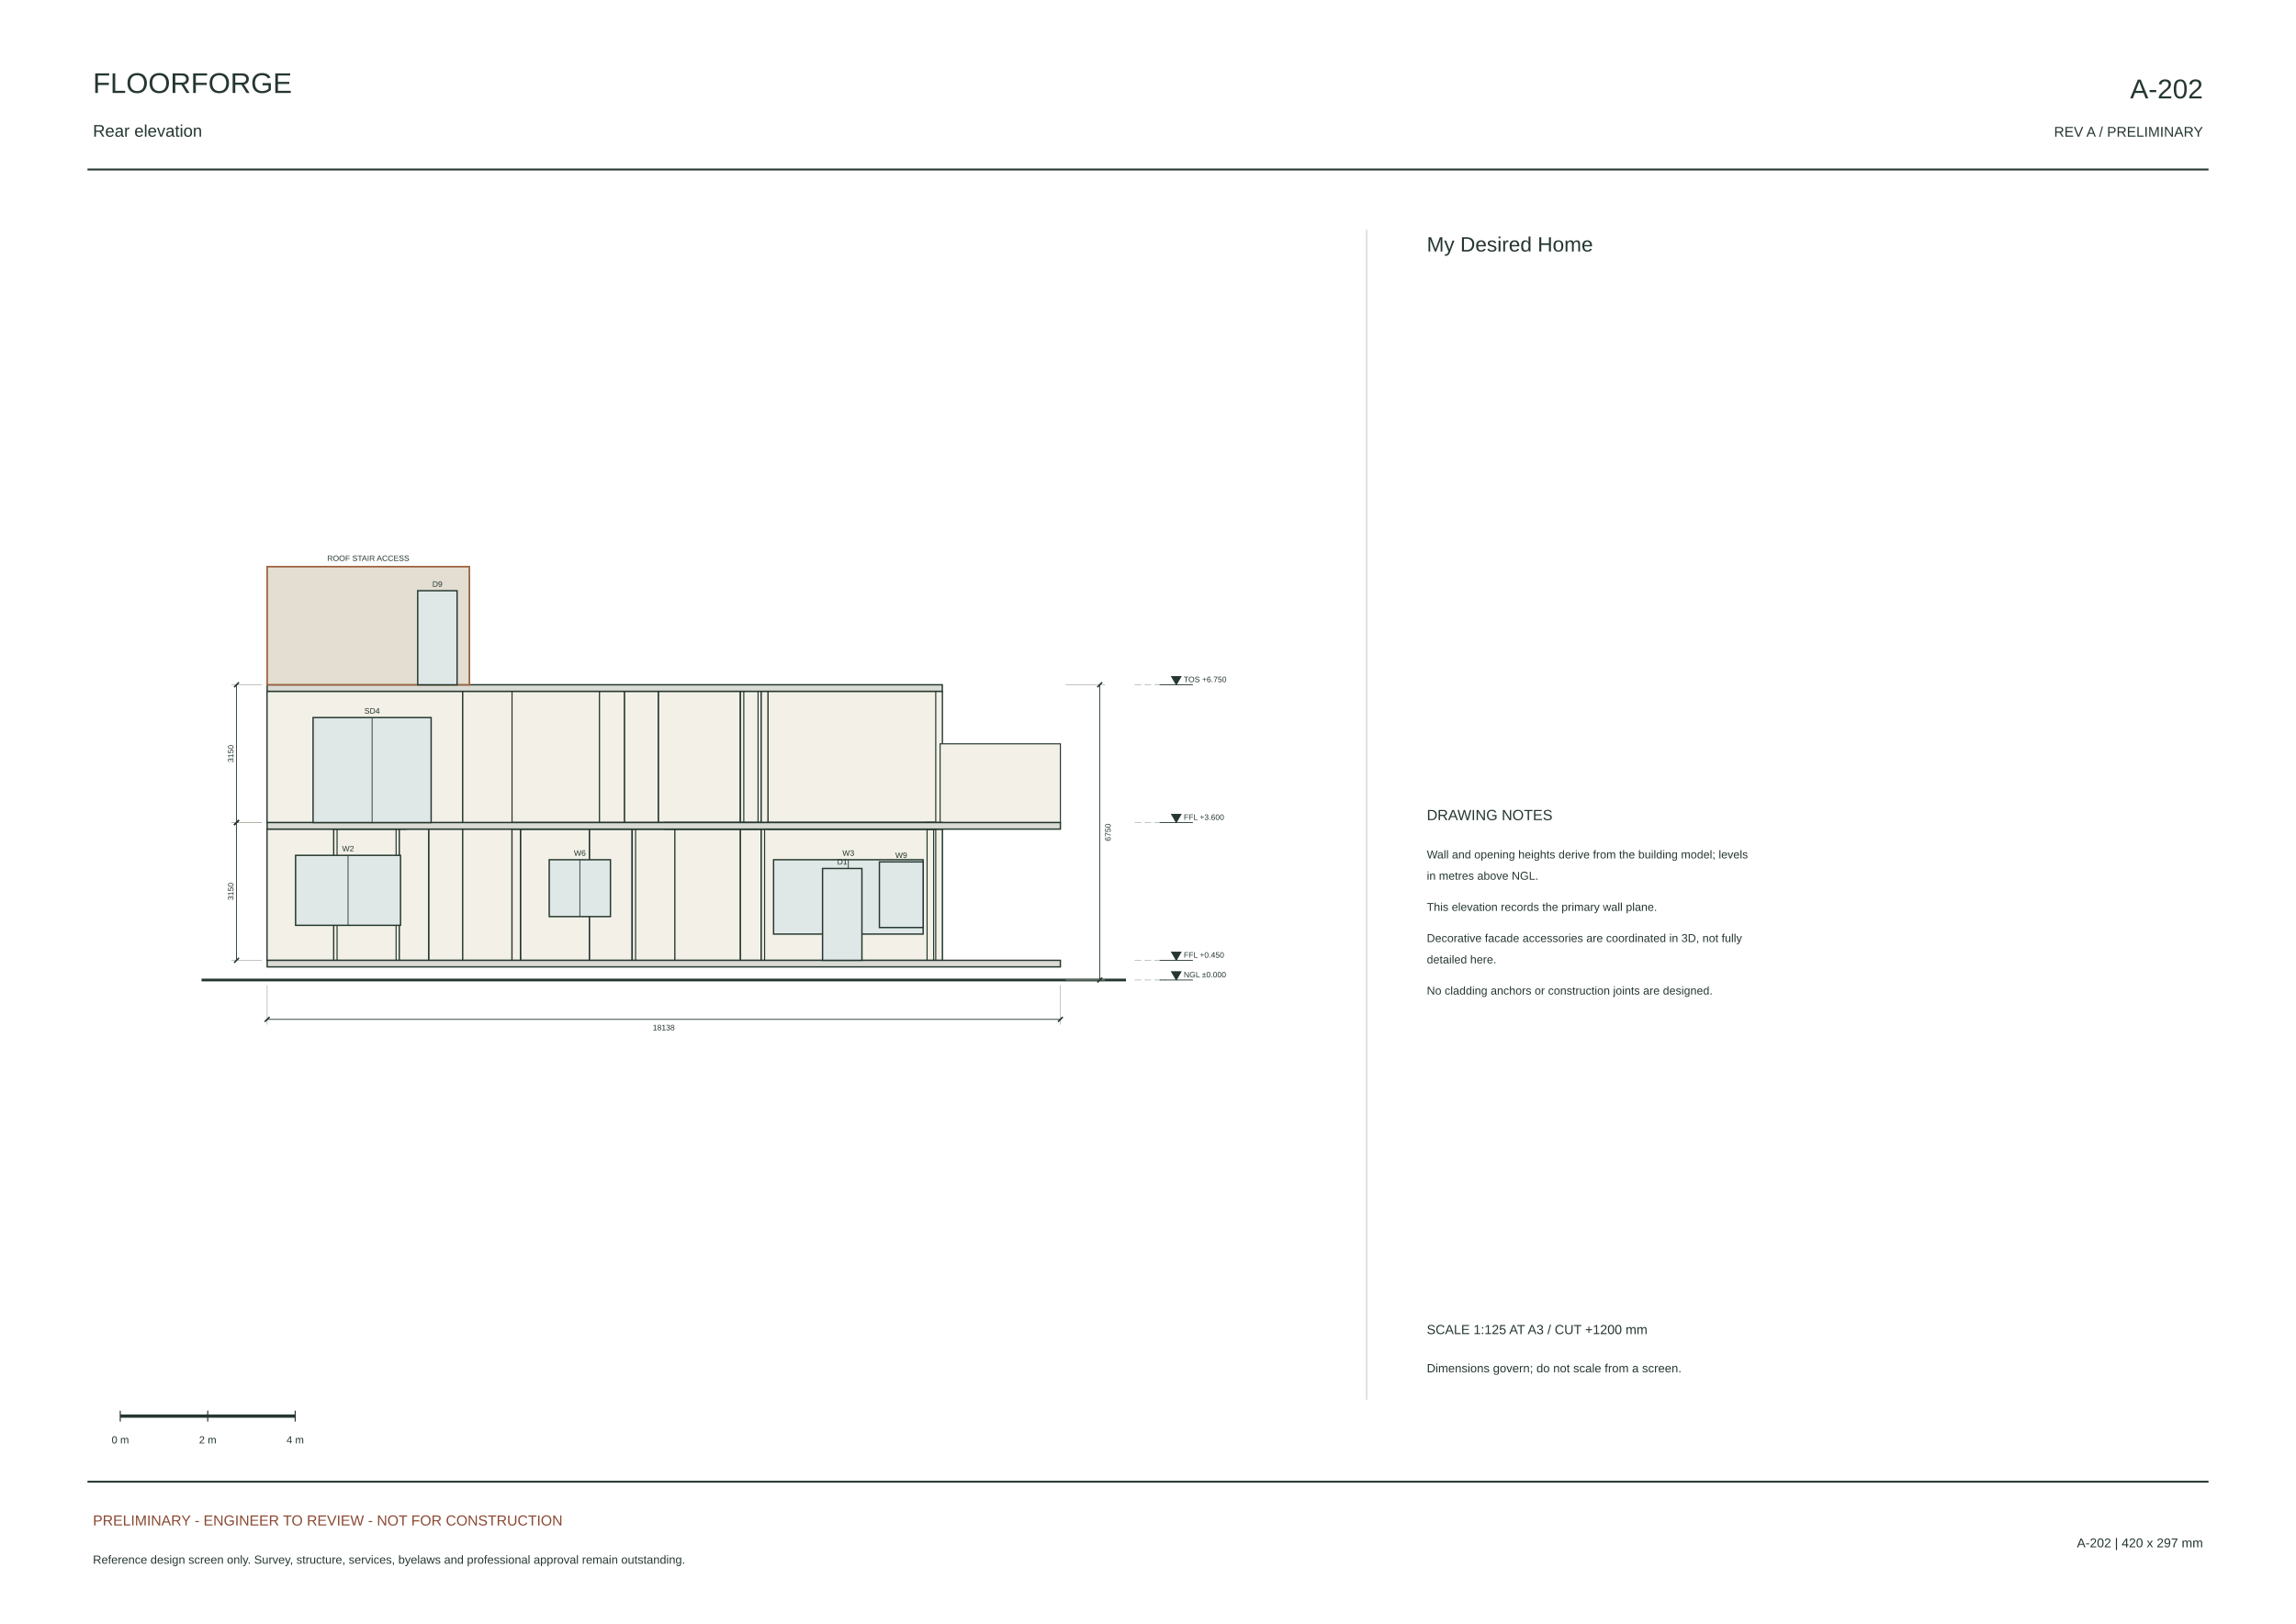
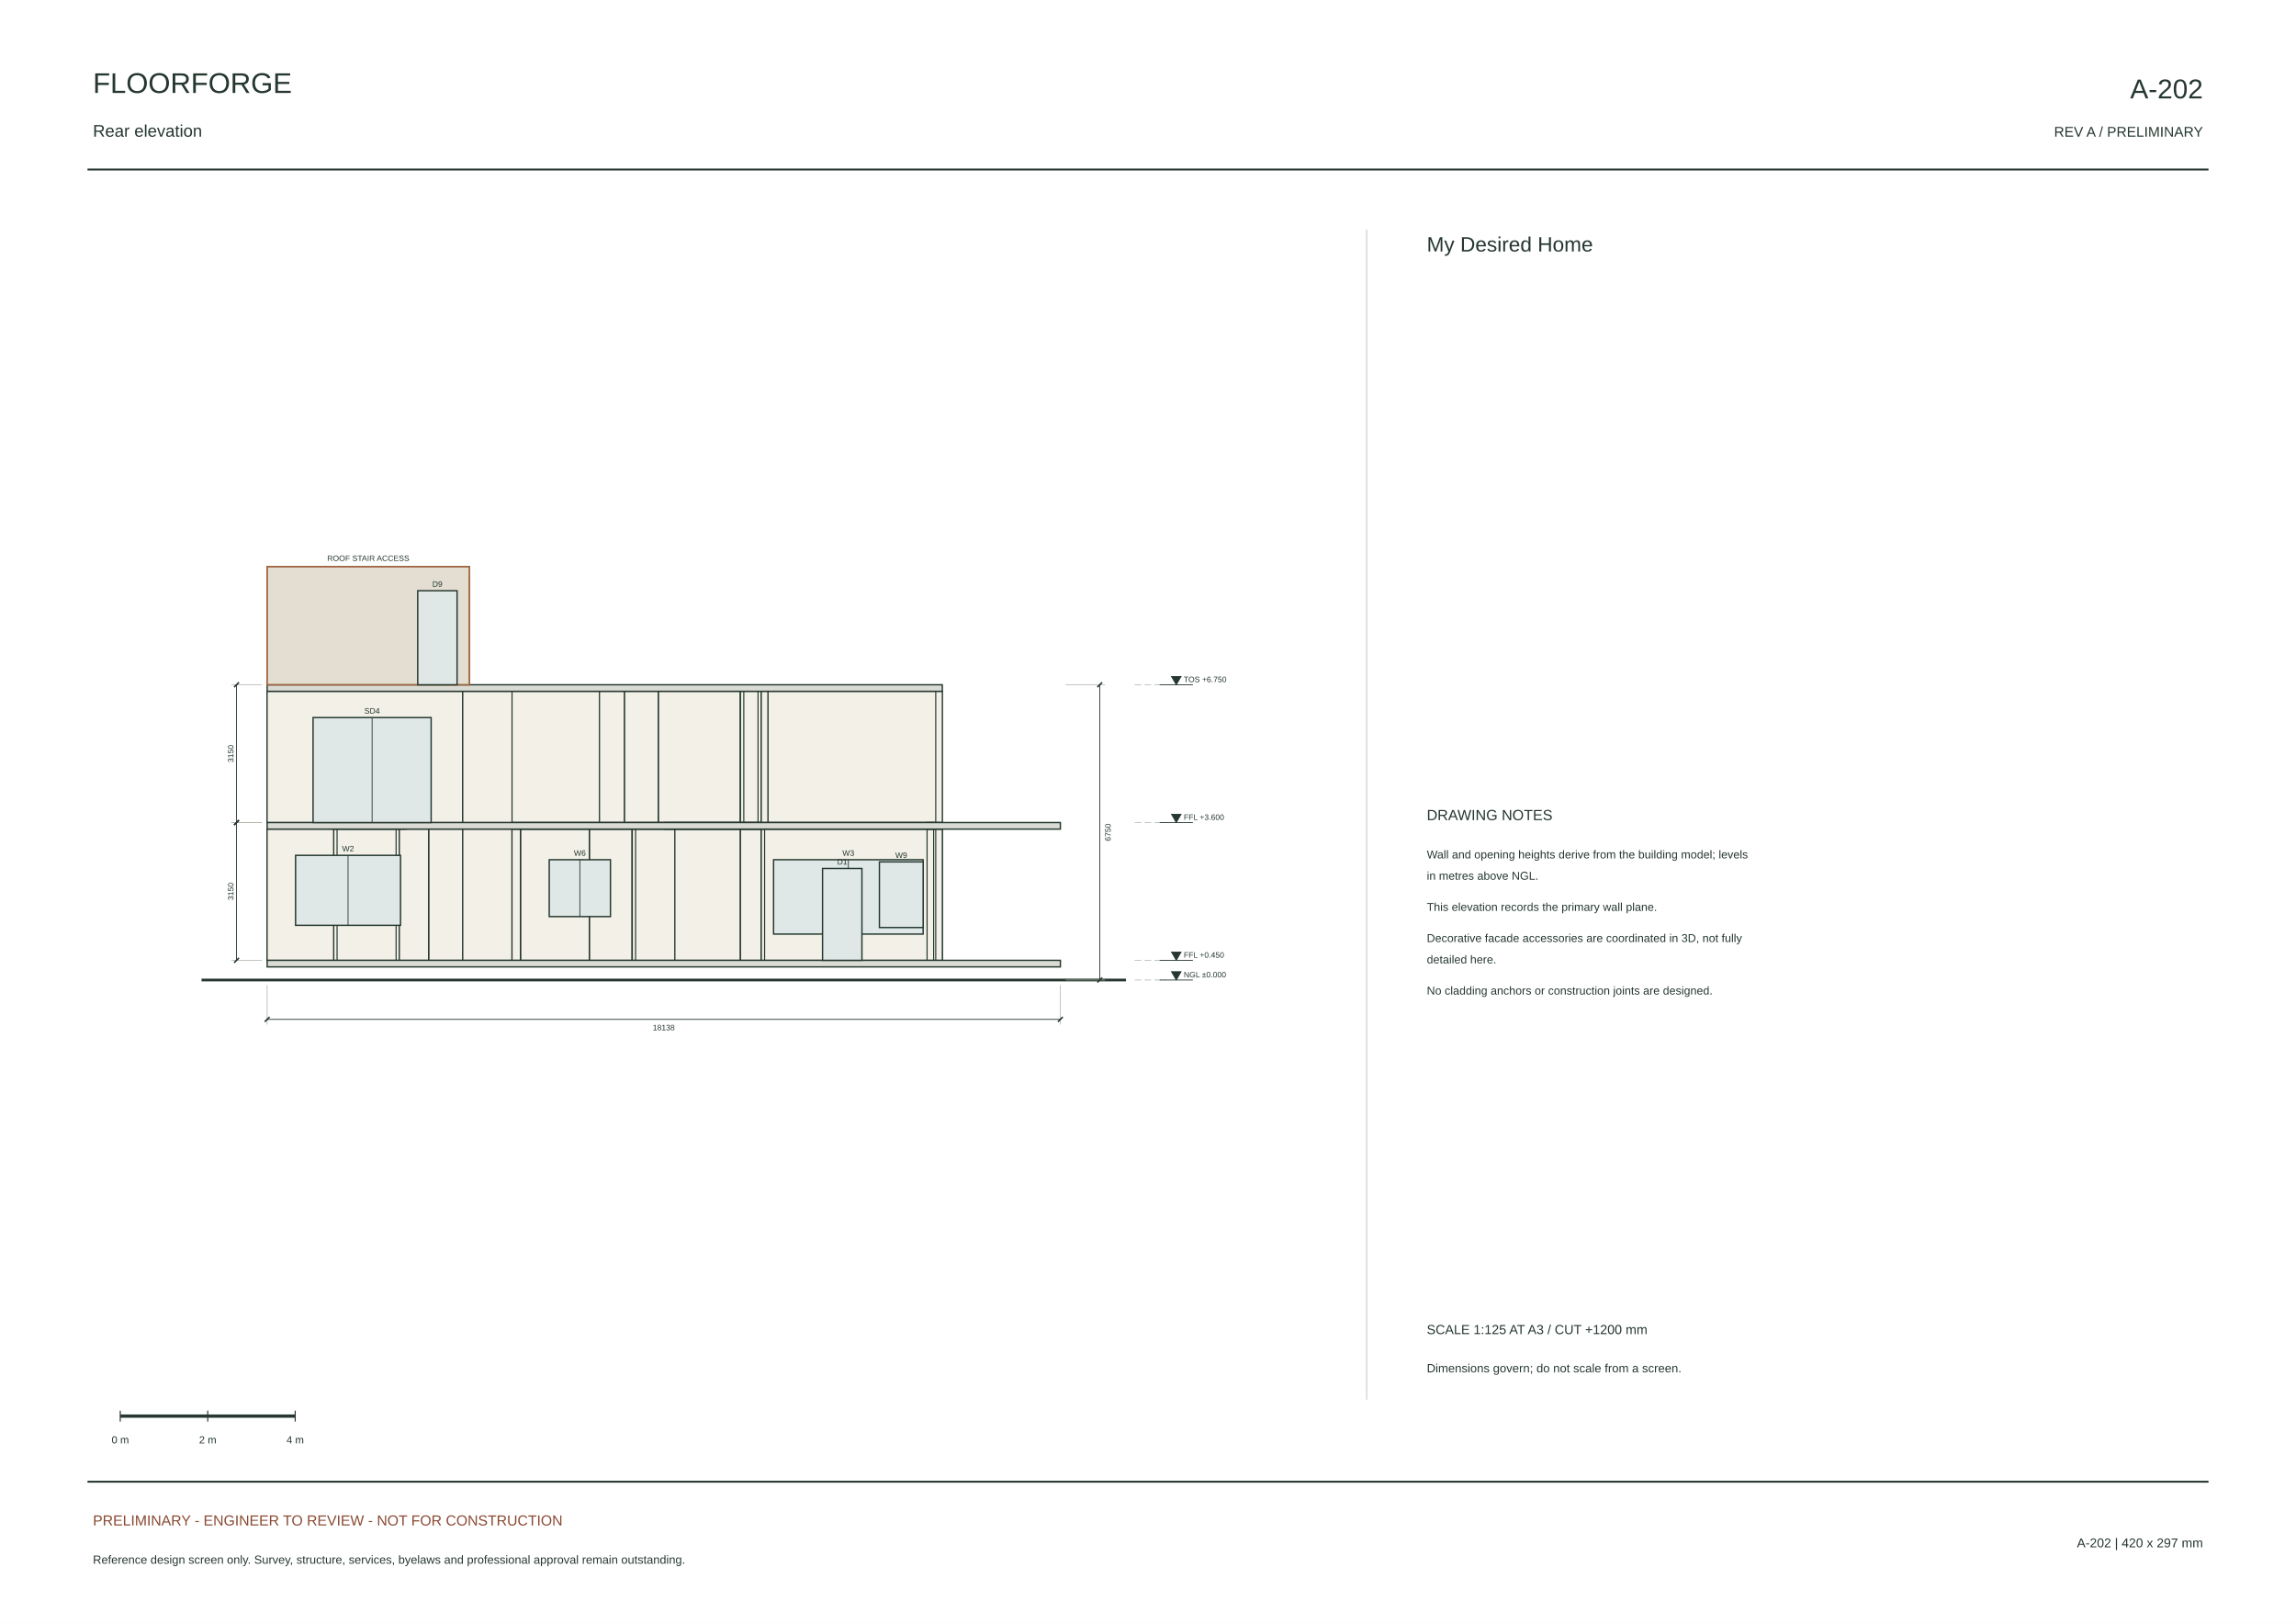
<svg xmlns="http://www.w3.org/2000/svg" width="420mm" height="297mm" viewBox="0 0 420 297">
  <rect width="420" height="297" fill="white" />
  <g font-family="Arial,Helvetica,sans-serif">
    <path d="M 16 31 H 404 M 16 271 H 404" stroke="#25372f" stroke-width=".35" />
    <text x="17" y="17" fill="#25372f" font-size="5.2" text-anchor="start">FLOORFORGE</text>
    <text x="17" y="25" fill="#25372f" font-size="3.1" text-anchor="start">Rear elevation</text>
    <text x="403" y="18" fill="#25372f" font-size="5" text-anchor="end">A-202</text>
    <text x="403" y="25" fill="#25372f" font-size="2.6" text-anchor="end">REV A / PRELIMINARY</text>
    <polygon points="48.868,175.64 50.068,175.64 50.068,151.64 48.868,151.64" fill="#f2f0e7" stroke="#25372f" stroke-width="0.2" />
    <polygon points="48.868,175.64 62.86,175.64 62.86,151.64 48.868,151.64" fill="#f2f0e7" stroke="#25372f" stroke-width="0.2" />
    <polygon points="61.66,175.64 73.66,175.64 73.66,151.64 61.66,151.64" fill="#f2f0e7" stroke="#25372f" stroke-width="0.2" />
    <polygon points="72.46,175.64 74.26,175.64 74.26,151.64 72.46,151.64" fill="#f2f0e7" stroke="#25372f" stroke-width="0.2" />
    <polygon points="48.868,175.64 50.068,175.64 50.068,151.64 48.868,151.64" fill="#f2f0e7" stroke="#25372f" stroke-width="0.2" />
    <polygon points="48.868,175.64 85.86,175.64 85.86,151.64 48.868,151.64" fill="#f2f0e7" stroke="#25372f" stroke-width="0.2" />
    <polygon points="48.868,175.64 79.068,175.64 79.068,151.64 48.868,151.64" fill="#f2f0e7" stroke="#25372f" stroke-width="0.2" />
    <polygon points="77.868,175.64 79.668,175.64 79.668,151.64 77.868,151.64" fill="#f2f0e7" stroke="#25372f" stroke-width="0.2" />
    <polygon points="61.06,175.64 62.26,175.64 62.26,151.64 61.06,151.64" fill="#f2f0e7" stroke="#25372f" stroke-width="0.2" />
    <polygon points="61.06,175.64 74.26,175.64 74.26,151.64 61.06,151.64" fill="#f2f0e7" stroke="#25372f" stroke-width="0.2" />
    <polygon points="61.06,175.64 62.86,175.64 62.86,151.64 61.06,151.64" fill="#f2f0e7" stroke="#25372f" stroke-width="0.2" />
    <polygon points="61.66,175.64 73.66,175.64 73.66,151.64 61.66,151.64" fill="#f2f0e7" stroke="#25372f" stroke-width="0.2" />
    <polygon points="72.46,175.64 74.26,175.64 74.26,151.64 72.46,151.64" fill="#f2f0e7" stroke="#25372f" stroke-width="0.2" />
    <polygon points="73.06,175.64 74.26,175.64 74.26,151.64 73.06,151.64" fill="#f2f0e7" stroke="#25372f" stroke-width="0.2" />
    <polygon points="73.06,175.64 109.06,175.64 109.06,151.64 73.06,151.64" fill="#f2f0e7" stroke="#25372f" stroke-width="0.2" />
    <polygon points="73.06,175.64 74.26,175.64 74.26,151.64 73.06,151.64" fill="#f2f0e7" stroke="#25372f" stroke-width="0.2" />
    <polygon points="73.06,175.64 74.26,175.64 74.26,151.64 73.06,151.64" fill="#f2f0e7" stroke="#25372f" stroke-width="0.2" />
    <polygon points="73.06,175.64 74.26,175.64 74.26,151.64 73.06,151.64" fill="#f2f0e7" stroke="#25372f" stroke-width="0.2" />
    <polygon points="73.06,175.64 85.86,175.64 85.86,151.64 73.06,151.64" fill="#f2f0e7" stroke="#25372f" stroke-width="0.2" />
    <polygon points="78.468,175.64 79.668,175.64 79.668,151.64 78.468,151.64" fill="#f2f0e7" stroke="#25372f" stroke-width="0.2" />
    <polygon points="78.468,175.64 94.868,175.64 94.868,151.64 78.468,151.64" fill="#f2f0e7" stroke="#25372f" stroke-width="0.2" />
    <polygon points="78.468,175.64 79.668,175.64 79.668,151.64 78.468,151.64" fill="#f2f0e7" stroke="#25372f" stroke-width="0.2" />
    <polygon points="78.468,175.64 79.668,175.64 79.668,151.64 78.468,151.64" fill="#f2f0e7" stroke="#25372f" stroke-width="0.2" />
    <polygon points="78.468,175.64 96.468,175.64 96.468,151.64 78.468,151.64" fill="#f2f0e7" stroke="#25372f" stroke-width="0.2" />
    <polygon points="84.66,175.64 85.86,175.64 85.86,151.64 84.66,151.64" fill="#f2f0e7" stroke="#25372f" stroke-width="0.2" />
    <polygon points="84.66,175.64 109.06,175.64 109.06,151.64 84.66,151.64" fill="#f2f0e7" stroke="#25372f" stroke-width="0.2" />
    <polygon points="84.66,175.64 94.868,175.64 94.868,151.64 84.66,151.64" fill="#f2f0e7" stroke="#25372f" stroke-width="0.2" />
    <polygon points="93.668,175.64 94.868,175.64 94.868,151.64 93.668,151.64" fill="#f2f0e7" stroke="#25372f" stroke-width="0.2" />
    <polygon points="93.668,175.64 94.868,175.64 94.868,151.64 93.668,151.64" fill="#f2f0e7" stroke="#25372f" stroke-width="0.2" />
    <polygon points="93.668,175.64 94.868,175.64 94.868,151.64 93.668,151.64" fill="#f2f0e7" stroke="#25372f" stroke-width="0.2" />
    <polygon points="93.668,175.64 94.868,175.64 94.868,151.64 93.668,151.64" fill="#f2f0e7" stroke="#25372f" stroke-width="0.2" />
    <polygon points="93.668,175.64 95.468,175.64 95.468,151.64 93.668,151.64" fill="#f2f0e7" stroke="#25372f" stroke-width="0.2" />
    <polygon points="94.268,175.64 110.268,175.64 110.268,151.64 94.268,151.64" fill="#f2f0e7" stroke="#25372f" stroke-width="0.2" />
    <polygon points="109.068,175.64 116.268,175.64 116.268,151.64 109.068,151.64" fill="#f2f0e7" stroke="#25372f" stroke-width="0.2" />
    <polygon points="115.068,175.64 116.868,175.64 116.868,151.64 115.068,151.64" fill="#f2f0e7" stroke="#25372f" stroke-width="0.2" />
    <polygon points="93.668,175.64 96.468,175.64 96.468,151.64 93.668,151.64" fill="#f2f0e7" stroke="#25372f" stroke-width="0.2" />
    <polygon points="95.268,175.64 96.468,175.64 96.468,151.64 95.268,151.64" fill="#f2f0e7" stroke="#25372f" stroke-width="0.2" />
    <polygon points="95.268,175.64 110.268,175.64 110.268,151.64 95.268,151.64" fill="#f2f0e7" stroke="#25372f" stroke-width="0.2" />
    <polygon points="109.068,175.64 116.268,175.64 116.268,151.64 109.068,151.64" fill="#f2f0e7" stroke="#25372f" stroke-width="0.2" />
    <polygon points="115.068,175.64 116.868,175.64 116.868,151.64 115.068,151.64" fill="#f2f0e7" stroke="#25372f" stroke-width="0.2" />
    <polygon points="95.268,175.64 96.468,175.64 96.468,151.64 95.268,151.64" fill="#f2f0e7" stroke="#25372f" stroke-width="0.2" />
    <polygon points="95.268,175.64 116.868,175.64 116.868,151.64 95.268,151.64" fill="#f2f0e7" stroke="#25372f" stroke-width="0.2" />
    <polygon points="95.268,175.64 96.468,175.64 96.468,151.64 95.268,151.64" fill="#f2f0e7" stroke="#25372f" stroke-width="0.2" />
    <polygon points="95.268,175.64 116.868,175.64 116.868,151.64 95.268,151.64" fill="#f2f0e7" stroke="#25372f" stroke-width="0.2" />
    <polygon points="107.86,175.64 109.06,175.64 109.06,151.64 107.86,151.64" fill="#f2f0e7" stroke="#25372f" stroke-width="0.2" />
    <polygon points="107.86,175.64 124.66,175.64 124.66,151.64 107.86,151.64" fill="#f2f0e7" stroke="#25372f" stroke-width="0.2" />
    <polygon points="107.86,175.64 109.06,175.64 109.06,151.64 107.86,151.64" fill="#f2f0e7" stroke="#25372f" stroke-width="0.2" />
    <polygon points="107.86,175.64 124.66,175.64 124.66,151.64 107.86,151.64" fill="#f2f0e7" stroke="#25372f" stroke-width="0.2" />
    <polygon points="107.86,175.64 109.06,175.64 109.06,151.64 107.86,151.64" fill="#f2f0e7" stroke="#25372f" stroke-width="0.2" />
    <polygon points="107.86,175.64 136.66,175.64 136.66,151.64 107.86,151.64" fill="#f2f0e7" stroke="#25372f" stroke-width="0.2" />
    <polygon points="115.668,175.64 116.868,175.64 116.868,151.64 115.668,151.64" fill="#f2f0e7" stroke="#25372f" stroke-width="0.2" />
    <polygon points="115.668,175.64 116.868,175.64 116.868,151.64 115.668,151.64" fill="#f2f0e7" stroke="#25372f" stroke-width="0.2" />
    <polygon points="115.668,175.64 116.868,175.64 116.868,151.64 115.668,151.64" fill="#f2f0e7" stroke="#25372f" stroke-width="0.2" />
    <polygon points="115.668,175.64 140.468,175.64 140.468,151.64 115.668,151.64" fill="#f2f0e7" stroke="#25372f" stroke-width="0.2" />
    <polygon points="115.668,175.64 116.868,175.64 116.868,151.64 115.668,151.64" fill="#f2f0e7" stroke="#25372f" stroke-width="0.2" />
    <polygon points="115.668,175.64 116.868,175.64 116.868,151.64 115.668,151.64" fill="#f2f0e7" stroke="#25372f" stroke-width="0.2" />
    <polygon points="115.668,175.64 116.868,175.64 116.868,151.64 115.668,151.64" fill="#f2f0e7" stroke="#25372f" stroke-width="0.2" />
    <polygon points="115.668,175.64 116.868,175.64 116.868,151.64 115.668,151.64" fill="#f2f0e7" stroke="#25372f" stroke-width="0.2" />
    <polygon points="115.668,175.64 116.868,175.64 116.868,151.64 115.668,151.64" fill="#f2f0e7" stroke="#25372f" stroke-width="0.2" />
    <polygon points="115.668,175.64 117.468,175.64 117.468,151.64 115.668,151.64" fill="#f2f0e7" stroke="#25372f" stroke-width="0.2" />
    <polygon points="116.268,175.64 172.372,175.64 172.372,151.64 116.268,151.64" fill="#f2f0e7" stroke="#25372f" stroke-width="0.2" />
    <polygon points="123.46,175.64 124.66,175.64 124.66,151.64 123.46,151.64" fill="#f2f0e7" stroke="#25372f" stroke-width="0.2" />
    <polygon points="123.46,175.64 136.66,175.64 136.66,151.64 123.46,151.64" fill="#f2f0e7" stroke="#25372f" stroke-width="0.2" />
    <polygon points="135.46,175.64 136.66,175.64 136.66,151.64 135.46,151.64" fill="#f2f0e7" stroke="#25372f" stroke-width="0.2" />
    <polygon points="135.46,175.64 170.788,175.64 170.788,151.64 135.46,151.64" fill="#f2f0e7" stroke="#25372f" stroke-width="0.2" />
    <polygon points="135.46,175.64 136.66,175.64 136.66,151.64 135.46,151.64" fill="#f2f0e7" stroke="#25372f" stroke-width="0.2" />
    <polygon points="135.46,175.64 140.468,175.64 140.468,151.64 135.46,151.64" fill="#f2f0e7" stroke="#25372f" stroke-width="0.2" />
    <polygon points="139.268,175.64 140.468,175.64 140.468,151.64 139.268,151.64" fill="#f2f0e7" stroke="#25372f" stroke-width="0.2" />
    <polygon points="139.268,175.64 140.468,175.64 140.468,151.64 139.268,151.64" fill="#f2f0e7" stroke="#25372f" stroke-width="0.2" />
    <polygon points="139.268,175.64 140.468,175.64 140.468,151.64 139.268,151.64" fill="#f2f0e7" stroke="#25372f" stroke-width="0.2" />
    <polygon points="139.268,175.64 141.068,175.64 141.068,151.64 139.268,151.64" fill="#f2f0e7" stroke="#25372f" stroke-width="0.2" />
    <polygon points="139.868,175.64 170.788,175.64 170.788,151.64 139.868,151.64" fill="#f2f0e7" stroke="#25372f" stroke-width="0.2" />
    <polygon points="139.268,175.64 141.068,175.64 141.068,151.64 139.268,151.64" fill="#f2f0e7" stroke="#25372f" stroke-width="0.2" />
    <polygon points="139.868,175.64 172.372,175.64 172.372,151.64 139.868,151.64" fill="#f2f0e7" stroke="#25372f" stroke-width="0.2" />
    <polygon points="169.588,175.64 170.788,175.64 170.788,151.64 169.588,151.64" fill="#f2f0e7" stroke="#25372f" stroke-width="0.2" />
    <polygon points="171.172,175.64 172.372,175.64 172.372,151.64 171.172,151.64" fill="#f2f0e7" stroke="#25372f" stroke-width="0.2" />
    <polygon points="48.868,150.44 50.068,150.44 50.068,126.44 48.868,126.44" fill="#f2f0e7" stroke="#25372f" stroke-width="0.2" />
    <polygon points="48.868,150.44 74.86,150.44 74.86,126.44 48.868,126.44" fill="#f2f0e7" stroke="#25372f" stroke-width="0.2" />
    <polygon points="73.66,150.44 85.26,150.44 85.26,126.44 73.66,126.44" fill="#f2f0e7" stroke="#25372f" stroke-width="0.2" />
    <polygon points="84.06,150.44 85.86,150.44 85.86,126.44 84.06,126.44" fill="#f2f0e7" stroke="#25372f" stroke-width="0.2" />
    <polygon points="48.868,150.44 50.068,150.44 50.068,126.44 48.868,126.44" fill="#f2f0e7" stroke="#25372f" stroke-width="0.2" />
    <polygon points="48.868,150.44 85.86,150.44 85.86,126.44 48.868,126.44" fill="#f2f0e7" stroke="#25372f" stroke-width="0.2" />
    <polygon points="48.868,150.44 94.268,150.44 94.268,126.44 48.868,126.44" fill="#f2f0e7" stroke="#25372f" stroke-width="0.2" />
    <polygon points="93.068,150.44 94.868,150.44 94.868,126.44 93.068,126.44" fill="#f2f0e7" stroke="#25372f" stroke-width="0.2" />
    <polygon points="84.66,150.44 85.86,150.44 85.86,126.44 84.66,126.44" fill="#f2f0e7" stroke="#25372f" stroke-width="0.2" />
    <polygon points="84.66,150.44 85.86,150.44 85.86,126.44 84.66,126.44" fill="#f2f0e7" stroke="#25372f" stroke-width="0.2" />
    <polygon points="84.66,150.44 115.46,150.44 115.46,126.44 84.66,126.44" fill="#f2f0e7" stroke="#25372f" stroke-width="0.2" />
    <polygon points="84.66,150.44 85.86,150.44 85.86,126.44 84.66,126.44" fill="#f2f0e7" stroke="#25372f" stroke-width="0.2" />
    <polygon points="84.66,150.44 85.86,150.44 85.86,126.44 84.66,126.44" fill="#f2f0e7" stroke="#25372f" stroke-width="0.2" />
    <polygon points="84.66,150.44 115.46,150.44 115.46,126.44 84.66,126.44" fill="#f2f0e7" stroke="#25372f" stroke-width="0.2" />
    <polygon points="84.66,150.44 94.868,150.44 94.868,126.44 84.66,126.44" fill="#f2f0e7" stroke="#25372f" stroke-width="0.2" />
    <polygon points="93.668,150.44 94.868,150.44 94.868,126.44 93.668,126.44" fill="#f2f0e7" stroke="#25372f" stroke-width="0.2" />
    <polygon points="93.668,150.44 110.868,150.44 110.868,126.44 93.668,126.44" fill="#f2f0e7" stroke="#25372f" stroke-width="0.2" />
    <polygon points="134.86,150.44 136.66,150.44 136.66,126.44 134.86,126.44" fill="#f2f0e7" stroke="#25372f" stroke-width="0.2" />
    <polygon points="109.668,150.44 110.868,150.44 110.868,126.44 109.668,126.44" fill="#f2f0e7" stroke="#25372f" stroke-width="0.2" />
    <polygon points="109.668,150.44 110.868,150.44 110.868,126.44 109.668,126.44" fill="#f2f0e7" stroke="#25372f" stroke-width="0.2" />
    <polygon points="109.668,150.44 121.668,150.44 121.668,126.44 109.668,126.44" fill="#f2f0e7" stroke="#25372f" stroke-width="0.2" />
    <polygon points="109.668,150.44 121.668,150.44 121.668,126.44 109.668,126.44" fill="#f2f0e7" stroke="#25372f" stroke-width="0.2" />
    <polygon points="114.26,150.44 115.46,150.44 115.46,126.44 114.26,126.44" fill="#f2f0e7" stroke="#25372f" stroke-width="0.2" />
    <polygon points="114.26,150.44 136.66,150.44 136.66,126.44 114.26,126.44" fill="#f2f0e7" stroke="#25372f" stroke-width="0.2" />
    <polygon points="114.26,150.44 136.66,150.44 136.66,126.44 114.26,126.44" fill="#f2f0e7" stroke="#25372f" stroke-width="0.2" />
    <polygon points="120.468,150.44 121.668,150.44 121.668,126.44 120.468,126.44" fill="#f2f0e7" stroke="#25372f" stroke-width="0.2" />
    <polygon points="120.468,150.44 121.668,150.44 121.668,126.44 120.468,126.44" fill="#f2f0e7" stroke="#25372f" stroke-width="0.2" />
-     <polygon points="120.468,150.44 171.772,150.44 171.772,126.44 120.468,126.44" fill="#f2f0e7" stroke="#25372f" stroke-width="0.2" />
+     <polygon points="120.468,150.44 141.068,150.44 141.068,126.44 120.468,126.44" fill="#f2f0e7" stroke="#25372f" stroke-width="0.2" />
    <polygon points="120.468,150.44 121.668,150.44 121.668,126.44 120.468,126.44" fill="#f2f0e7" stroke="#25372f" stroke-width="0.2" />
    <polygon points="120.468,150.44 172.372,150.44 172.372,126.44 120.468,126.44" fill="#f2f0e7" stroke="#25372f" stroke-width="0.2" />
    <polygon points="135.46,150.44 136.66,150.44 136.66,126.44 135.46,126.44" fill="#f2f0e7" stroke="#25372f" stroke-width="0.2" />
    <polygon points="135.46,150.44 136.66,150.44 136.66,126.44 135.46,126.44" fill="#f2f0e7" stroke="#25372f" stroke-width="0.2" />
    <polygon points="135.46,150.44 136.66,150.44 136.66,126.44 135.46,126.44" fill="#f2f0e7" stroke="#25372f" stroke-width="0.2" />
    <polygon points="135.46,150.44 136.66,150.44 136.66,126.44 135.46,126.44" fill="#f2f0e7" stroke="#25372f" stroke-width="0.2" />
    <polygon points="135.46,150.44 137.26,150.44 137.26,126.44 135.46,126.44" fill="#f2f0e7" stroke="#25372f" stroke-width="0.2" />
    <polygon points="136.06,150.44 139.868,150.44 139.868,126.44 136.06,126.44" fill="#f2f0e7" stroke="#25372f" stroke-width="0.2" />
    <polygon points="138.668,150.44 140.468,150.44 140.468,126.44 138.668,126.44" fill="#f2f0e7" stroke="#25372f" stroke-width="0.2" />
    <polygon points="139.268,150.44 140.468,150.44 140.468,126.44 139.268,126.44" fill="#f2f0e7" stroke="#25372f" stroke-width="0.2" />
    <polygon points="139.268,150.44 140.468,150.44 140.468,126.44 139.268,126.44" fill="#f2f0e7" stroke="#25372f" stroke-width="0.2" />
    <polygon points="139.268,150.44 140.468,150.44 140.468,126.44 139.268,126.44" fill="#f2f0e7" stroke="#25372f" stroke-width="0.2" />
    <polygon points="171.172,150.44 172.372,150.44 172.372,126.44 171.172,126.44" fill="#f2f0e7" stroke="#25372f" stroke-width="0.2" />
-     <polygon points="171.972,150.44 193.972,150.44 193.972,136.04 171.972,136.04" fill="#f2f0e7" stroke="#25372f" stroke-width="0.2" />
    <polygon points="84.66,125.24 85.86,125.24 85.86,105.24 84.66,105.24" fill="#f2f0e7" stroke="#25372f" stroke-width="0.2" />
    <polygon points="49.468,125.24 85.26,125.24 85.26,105.24 49.468,105.24" fill="#f2f0e7" stroke="#25372f" stroke-width="0.2" />
    <polygon points="48.868,125.24 50.068,125.24 50.068,105.24 48.868,105.24" fill="#f2f0e7" stroke="#25372f" stroke-width="0.2" />
    <polygon points="49.468,125.24 85.26,125.24 85.26,105.24 49.468,105.24" fill="#f2f0e7" stroke="#25372f" stroke-width="0.2" />
    <polygon points="48.868,176.84 193.972,176.84 193.972,175.64 48.868,175.64" fill="#dadbd4" stroke="#25372f" stroke-width="0.25" />
    <polygon points="61.06,151.64 74.26,151.64 74.26,150.44 61.06,150.44" fill="#dadbd4" stroke="#25372f" stroke-width="0.25" />
    <polygon points="169.588,151.64 170.788,151.64 170.788,150.44 169.588,150.44" fill="#dadbd4" stroke="#25372f" stroke-width="0.25" />
    <polygon points="121.668,151.64 139.268,151.64 139.268,150.44 121.668,150.44" fill="#dadbd4" stroke="#25372f" stroke-width="0.25" />
-     <polygon points="140.468,151.64 171.172,151.64 171.172,150.44 140.468,150.44" fill="#dadbd4" stroke="#25372f" stroke-width="0.25" />
    <polygon points="93.668,151.64 172.372,151.64 172.372,150.44 93.668,150.44" fill="#dadbd4" stroke="#25372f" stroke-width="0.25" />
    <polygon points="48.868,151.64 193.972,151.64 193.972,150.44 48.868,150.44" fill="#dadbd4" stroke="#25372f" stroke-width="0.25" />
    <polygon points="48.868,126.44 172.372,126.44 172.372,125.24 48.868,125.24" fill="#dadbd4" stroke="#25372f" stroke-width="0.25" />
    <path d="M 36.868 179.24 L 205.972 179.24" fill="none" stroke="#25372f" stroke-width="0.5" />
    <polygon points="48.868,125.24 85.86,125.24 85.86,103.64 48.868,103.64" fill="#e3ddd2" stroke="#9e653f" stroke-width="0.3" />
    <text x="67.364" y="102.6" fill="#25372f" font-size="1.45" text-anchor="middle">ROOF STAIR ACCESS</text>
    <polygon points="54.068,169.24 73.268,169.24 73.268,156.44 54.068,156.44" fill="#dfe8e7" stroke="#25372f" stroke-width="0.25" />
    <path d="M 63.668 169.24 L 63.668 156.44" fill="none" stroke="#25372f" stroke-width="0.15" />
    <text x="63.668" y="155.72" fill="#25372f" font-size="1.45" text-anchor="middle">W2</text>
    <polygon points="141.508,170.84 168.868,170.84 168.868,157.24 141.508,157.24" fill="#dfe8e7" stroke="#25372f" stroke-width="0.25" />
    <path d="M 155.188 170.84 L 155.188 157.24" fill="none" stroke="#25372f" stroke-width="0.15" />
    <text x="155.188" y="156.52" fill="#25372f" font-size="1.45" text-anchor="middle">W3</text>
    <polygon points="100.468,167.64 111.668,167.64 111.668,157.24 100.468,157.24" fill="#dfe8e7" stroke="#25372f" stroke-width="0.25" />
    <path d="M 106.068 167.64 L 106.068 157.24" fill="none" stroke="#25372f" stroke-width="0.15" />
    <text x="106.068" y="156.52" fill="#25372f" font-size="1.45" text-anchor="middle">W6</text>
    <polygon points="150.468,175.64 157.668,175.64 157.668,158.84 150.468,158.84" fill="#dfe8e7" stroke="#25372f" stroke-width="0.25" />
    <text x="154.068" y="158.12" fill="#25372f" font-size="1.45" text-anchor="middle">D1</text>
    <polygon points="160.868,169.64 168.868,169.64 168.868,157.64 160.868,157.64" fill="#dfe8e7" stroke="#25372f" stroke-width="0.25" />
    <text x="164.868" y="156.92" fill="#25372f" font-size="1.45" text-anchor="middle">W9</text>
    <polygon points="57.268,150.44 78.868,150.44 78.868,131.24 57.268,131.24" fill="#dfe8e7" stroke="#25372f" stroke-width="0.25" />
    <path d="M 68.068 150.44 L 68.068 131.24" fill="none" stroke="#25372f" stroke-width="0.15" />
    <text x="68.068" y="130.52" fill="#25372f" font-size="1.45" text-anchor="middle">SD4</text>
    <polygon points="76.412,125.24 83.612,125.24 83.612,108.04 76.412,108.04" fill="#dfe8e7" stroke="#25372f" stroke-width="0.25" />
    <text x="80.012" y="107.32" fill="#25372f" font-size="1.45" text-anchor="middle">D9</text>
    <path d="M 48.868 180.2 L 48.868 187.4" fill="none" stroke="#a8afa4" stroke-width="0.12" />
    <path d="M 193.972 180.2 L 193.972 187.4" fill="none" stroke="#a8afa4" stroke-width="0.12" />
    <path d="M 48.868 186.44 L 193.972 186.44" fill="none" stroke="#25372f" stroke-width="0.15" />
    <path d="M 48.428 186.88 L 49.308 186" fill="none" stroke="#25372f" stroke-width="0.28" />
    <path d="M 193.532 186.88 L 194.412 186" fill="none" stroke="#25372f" stroke-width="0.28" />
    <text x="121.42" y="188.44" fill="#25372f" font-size="1.45" text-anchor="middle">18138</text>
    <path d="M 194.932 179.24 L 202.132 179.24" fill="none" stroke="#a8afa4" stroke-width="0.12" />
    <path d="M 194.932 125.24 L 202.132 125.24" fill="none" stroke="#a8afa4" stroke-width="0.12" />
    <path d="M 201.172 179.24 L 201.172 125.24" fill="none" stroke="#25372f" stroke-width="0.15" />
    <path d="M 200.732 179.68 L 201.612 178.8" fill="none" stroke="#25372f" stroke-width="0.28" />
    <path d="M 200.732 125.68 L 201.612 124.8" fill="none" stroke="#25372f" stroke-width="0.28" />
    <text x="203.172" y="152.24" fill="#25372f" font-size="1.45" text-anchor="middle" transform="rotate(-90.0 203.172 152.24)">6750</text>
    <path d="M 47.908 175.64 L 42.308 175.64" fill="none" stroke="#a8afa4" stroke-width="0.12" />
    <path d="M 47.908 150.44 L 42.308 150.44" fill="none" stroke="#a8afa4" stroke-width="0.12" />
    <path d="M 43.268 175.64 L 43.268 150.44" fill="none" stroke="#25372f" stroke-width="0.15" />
    <path d="M 42.828 176.08 L 43.708 175.2" fill="none" stroke="#25372f" stroke-width="0.28" />
    <path d="M 42.828 150.88 L 43.708 150" fill="none" stroke="#25372f" stroke-width="0.28" />
    <text x="42.708" y="163.04" fill="#25372f" font-size="1.45" text-anchor="middle" transform="rotate(-90.0 42.708 163.04)">3150</text>
    <path d="M 47.908 150.44 L 42.308 150.44" fill="none" stroke="#a8afa4" stroke-width="0.12" />
    <path d="M 47.908 125.24 L 42.308 125.24" fill="none" stroke="#a8afa4" stroke-width="0.12" />
    <path d="M 43.268 150.44 L 43.268 125.24" fill="none" stroke="#25372f" stroke-width="0.15" />
    <path d="M 42.828 150.88 L 43.708 150" fill="none" stroke="#25372f" stroke-width="0.28" />
    <path d="M 42.828 125.68 L 43.708 124.8" fill="none" stroke="#25372f" stroke-width="0.28" />
    <text x="42.708" y="137.84" fill="#25372f" font-size="1.45" text-anchor="middle" transform="rotate(-90.0 42.708 137.84)">3150</text>
    <path d="M 207.572 179.24 L 213.172 179.24" fill="none" stroke="#a8afa4" stroke-width="0.12" stroke-dasharray="1.2 .6" />
    <polygon points="214.292,177.72 216.052,177.72 215.172,179.24" fill="#25372f" stroke="#25372f" stroke-width="0.15" />
    <path d="M 212.132 179.24 L 218.212 179.24" fill="none" stroke="#25372f" stroke-width="0.15" />
    <text x="216.532" y="178.76" fill="#25372f" font-size="1.45" text-anchor="start">NGL ±0.000</text>
    <path d="M 207.572 175.64 L 213.172 175.64" fill="none" stroke="#a8afa4" stroke-width="0.12" stroke-dasharray="1.2 .6" />
    <polygon points="214.292,174.12 216.052,174.12 215.172,175.64" fill="#25372f" stroke="#25372f" stroke-width="0.15" />
    <path d="M 212.132 175.64 L 218.212 175.64" fill="none" stroke="#25372f" stroke-width="0.15" />
    <text x="216.532" y="175.16" fill="#25372f" font-size="1.45" text-anchor="start">FFL +0.450</text>
    <path d="M 207.572 150.44 L 213.172 150.44" fill="none" stroke="#a8afa4" stroke-width="0.12" stroke-dasharray="1.2 .6" />
    <polygon points="214.292,148.92 216.052,148.92 215.172,150.44" fill="#25372f" stroke="#25372f" stroke-width="0.15" />
    <path d="M 212.132 150.44 L 218.212 150.44" fill="none" stroke="#25372f" stroke-width="0.15" />
    <text x="216.532" y="149.96" fill="#25372f" font-size="1.45" text-anchor="start">FFL +3.600</text>
    <path d="M 207.572 125.24 L 213.172 125.24" fill="none" stroke="#a8afa4" stroke-width="0.12" stroke-dasharray="1.2 .6" />
    <polygon points="214.292,123.72 216.052,123.72 215.172,125.24" fill="#25372f" stroke="#25372f" stroke-width="0.15" />
    <path d="M 212.132 125.24 L 218.212 125.24" fill="none" stroke="#25372f" stroke-width="0.15" />
    <text x="216.532" y="124.76" fill="#25372f" font-size="1.45" text-anchor="start">TOS +6.750</text>
    <path d="M 250 42 V 256" stroke="#c9d0c7" stroke-width=".2" />
    <text x="261" y="46" fill="#25372f" font-size="3.8" text-anchor="start">My Desired Home</text>
    <text x="261" y="150" fill="#25372f" font-size="2.7" text-anchor="start">DRAWING NOTES</text>
    <text x="261" y="157" fill="#25372f" font-size="2.1" text-anchor="start">Wall and opening heights derive from the building model; levels</text>
    <text x="261" y="160.9" fill="#25372f" font-size="2.1" text-anchor="start">in metres above NGL.</text>
    <text x="261" y="166.6" fill="#25372f" font-size="2.1" text-anchor="start">This elevation records the primary wall plane.</text>
    <text x="261" y="172.3" fill="#25372f" font-size="2.1" text-anchor="start">Decorative facade accessories are coordinated in 3D, not fully</text>
    <text x="261" y="176.2" fill="#25372f" font-size="2.1" text-anchor="start">detailed here.</text>
    <text x="261" y="181.9" fill="#25372f" font-size="2.1" text-anchor="start">No cladding anchors or construction joints are designed.</text>
    <text x="261" y="244" fill="#25372f" font-size="2.4" text-anchor="start">SCALE 1:125 AT A3 / CUT +1200 mm</text>
    <text x="261" y="251" fill="#25372f" font-size="2.2" text-anchor="start">Dimensions govern; do not scale from a screen.</text>
    <path d="M 22 259 H 54.0" stroke="#25372f" stroke-width=".6" />
    <path d="M 22.0 258 V 260" stroke="#25372f" stroke-width=".2" />
    <text x="22" y="264" fill="#25372f" font-size="1.9" text-anchor="middle">0 m</text>
    <path d="M 38.0 258 V 260" stroke="#25372f" stroke-width=".2" />
    <text x="38" y="264" fill="#25372f" font-size="1.9" text-anchor="middle">2 m</text>
    <path d="M 54.0 258 V 260" stroke="#25372f" stroke-width=".2" />
    <text x="54" y="264" fill="#25372f" font-size="1.9" text-anchor="middle">4 m</text>
    <text x="17" y="279" fill="#8a4933" font-size="2.65" text-anchor="start">PRELIMINARY - ENGINEER TO REVIEW - NOT FOR CONSTRUCTION</text>
    <text x="17" y="286" fill="#25372f" font-size="2.15" text-anchor="start">Reference design screen only. Survey, structure, services, byelaws and professional approval remain outstanding.</text>
    <text x="403" y="283" fill="#25372f" font-size="2.35" text-anchor="end">A-202  |  420 x 297 mm</text>
  </g>
</svg>
